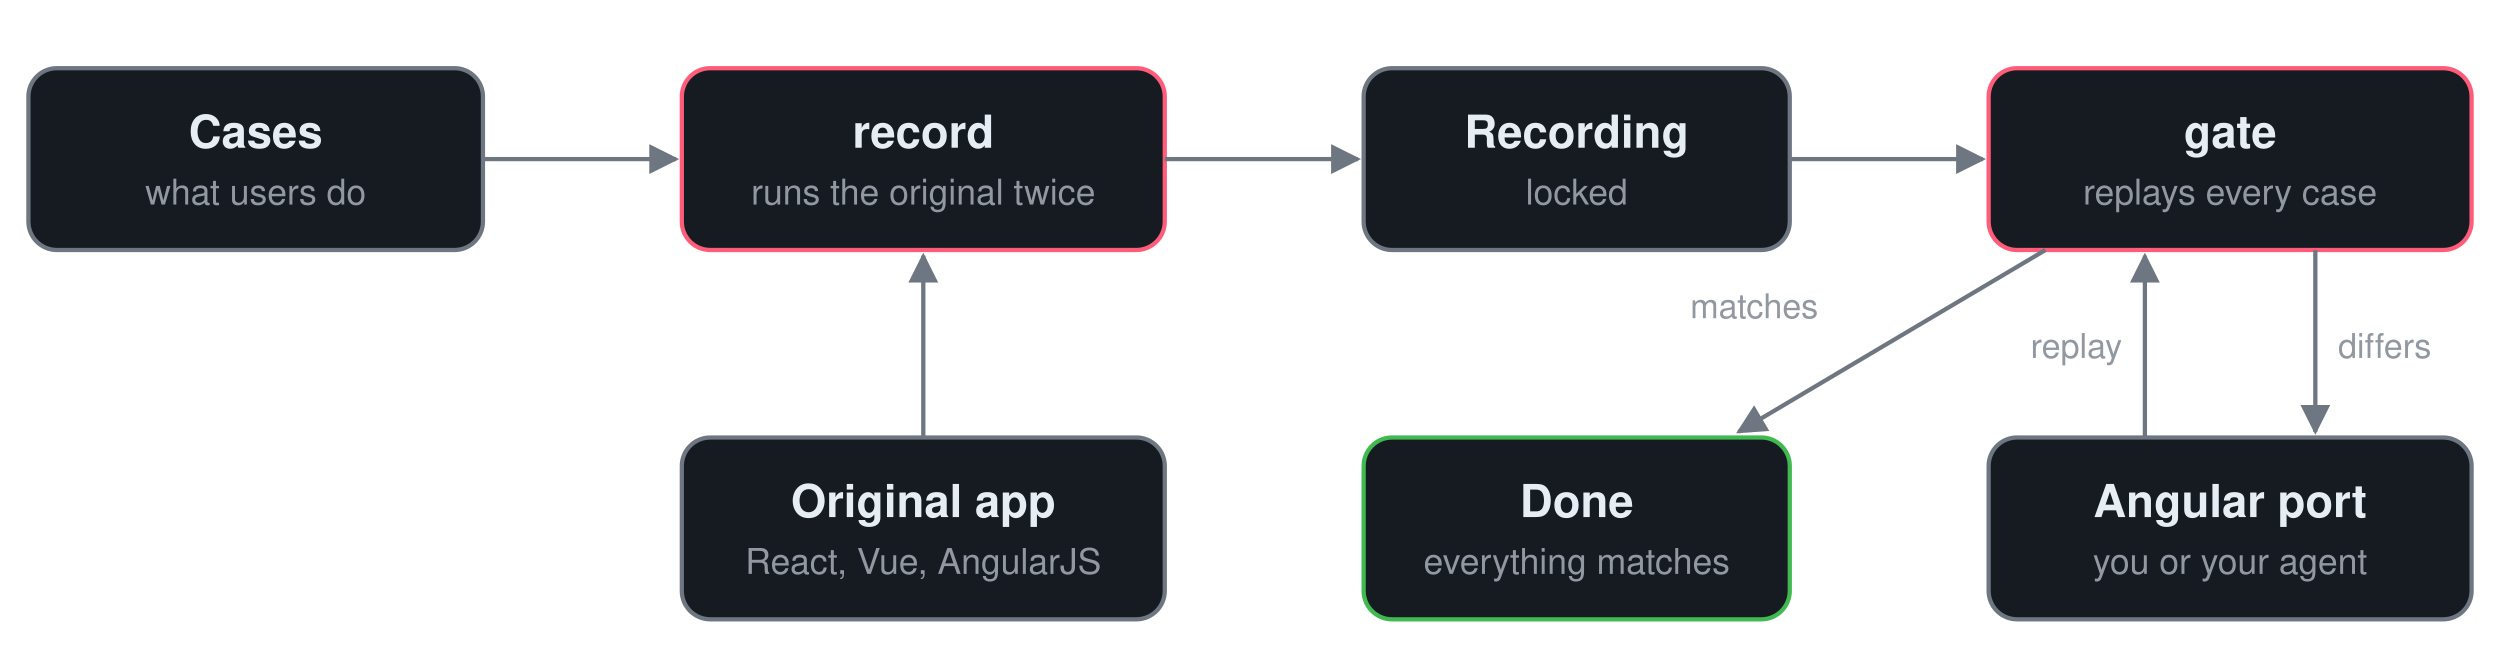
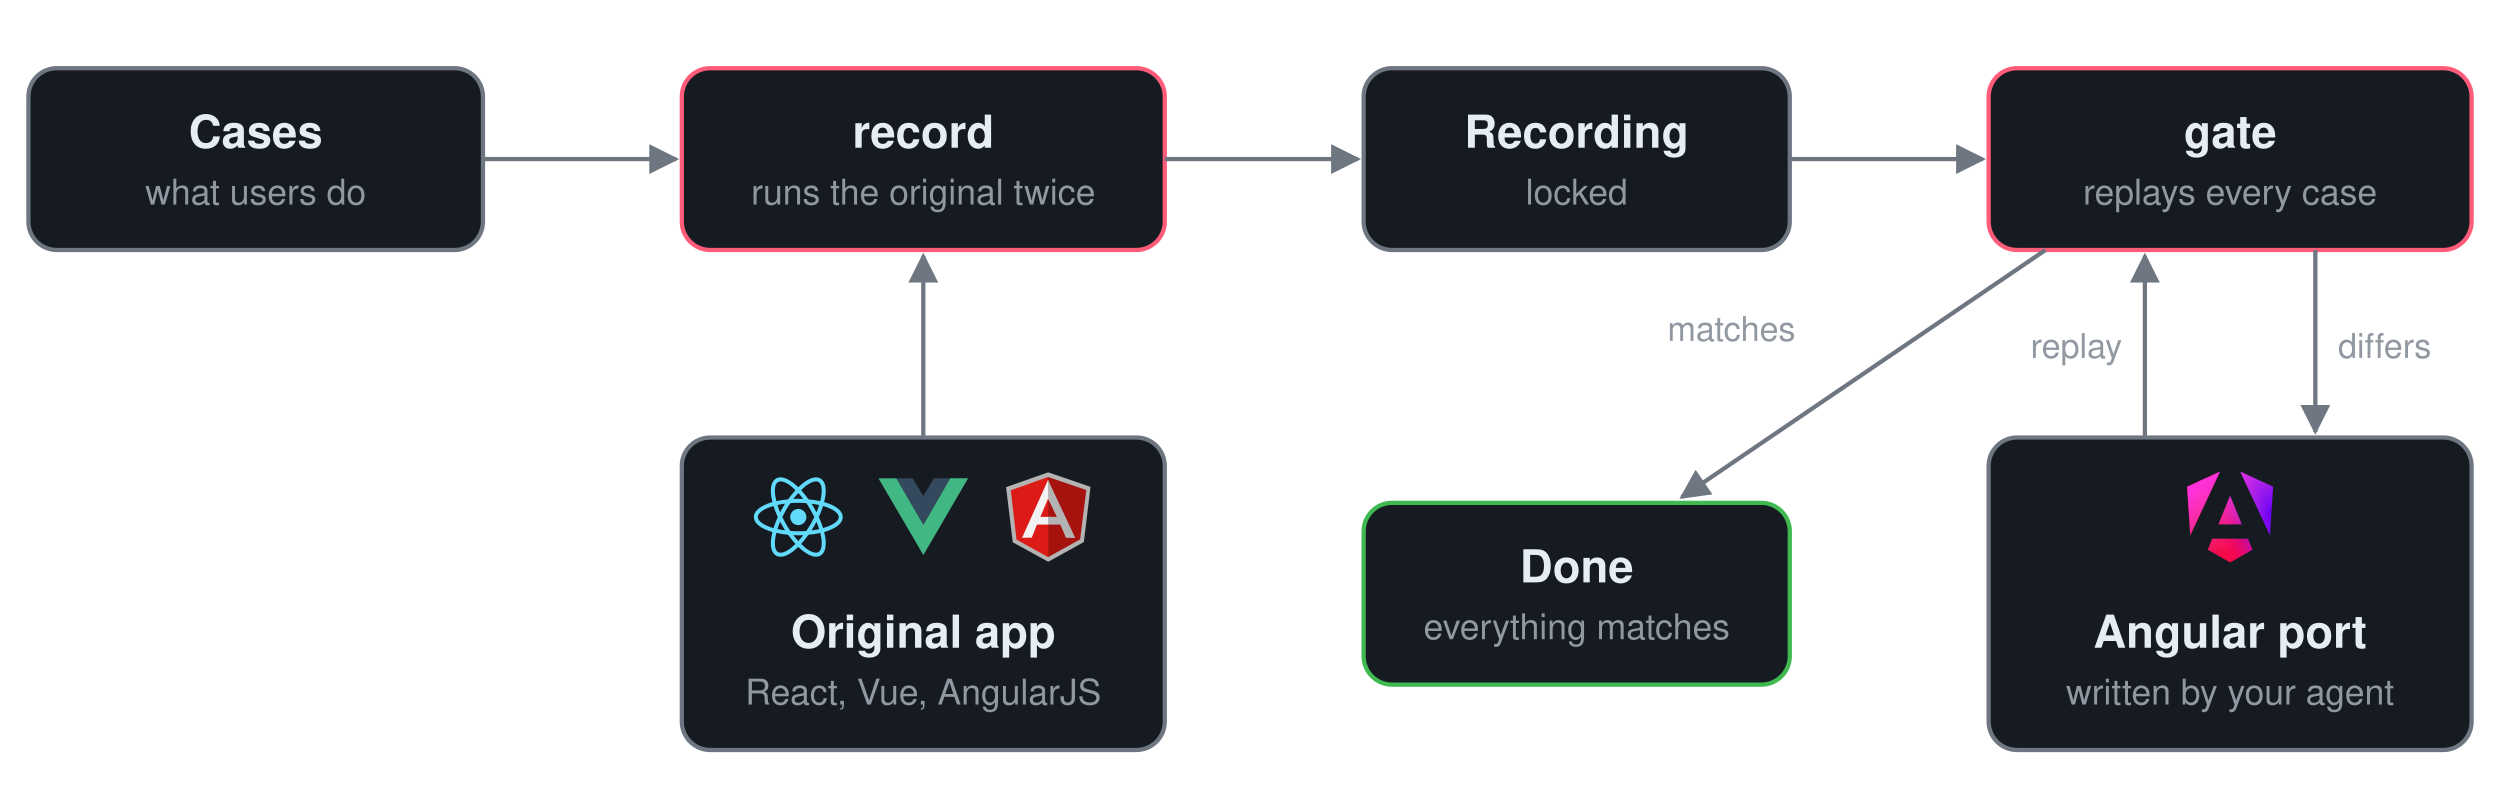
- <svg xmlns="http://www.w3.org/2000/svg" viewBox="0 0 880 232" width="880" height="232" role="img" aria-label="How it works" font-family="-apple-system,BlinkMacSystemFont,Segoe UI,Helvetica,Arial,sans-serif">
+ <svg xmlns="http://www.w3.org/2000/svg" viewBox="0 0 880 280" width="880" height="280" role="img" aria-label="How it works" font-family="-apple-system,BlinkMacSystemFont,Segoe UI,Helvetica,Arial,sans-serif">
  <defs>
-     <marker id="a" viewBox="0 0 10 10" refX="9" refY="5" markerWidth="7" markerHeight="7" orient="auto">
+     <marker id="arrow" viewBox="0 0 10 10" refX="9" refY="5" markerWidth="7" markerHeight="7" orient="auto">
      <path d="M0 0L10 5L0 10z" fill="#6e7681" />
    </marker>
  </defs>
  <rect x="10" y="24" width="160" height="64" rx="10" fill="#161b22" stroke="#6e7681" stroke-width="1.5" />
  <text x="90.0" y="52" text-anchor="middle" font-size="16" font-weight="600" fill="#e6edf3">Cases</text>
  <text x="90.0" y="72" text-anchor="middle" font-size="12.5" fill="#9198a1">what users do</text>
  <rect x="240" y="24" width="170" height="64" rx="10" fill="#161b22" stroke="#ff5c7a" stroke-width="1.5" />
  <text x="325.0" y="52" text-anchor="middle" font-size="16" font-weight="600" fill="#e6edf3">record</text>
  <text x="325.0" y="72" text-anchor="middle" font-size="12.5" fill="#9198a1">runs the original twice</text>
-   <rect x="240" y="154" width="170" height="64" rx="10" fill="#161b22" stroke="#6e7681" stroke-width="1.5" />
-   <text x="325.0" y="182" text-anchor="middle" font-size="16" font-weight="600" fill="#e6edf3">Original app</text>
-   <text x="325.0" y="202" text-anchor="middle" font-size="12.5" fill="#9198a1">React, Vue, AngularJS</text>
+   <rect x="240" y="154" width="170" height="110" rx="10" fill="#161b22" stroke="#6e7681" stroke-width="1.5" />
+   <text x="325.0" y="228" text-anchor="middle" font-size="16" font-weight="600" fill="#e6edf3">Original app</text>
+   <text x="325.0" y="248" text-anchor="middle" font-size="12.5" fill="#9198a1">React, Vue, AngularJS</text>
+   <svg x="265" y="166" width="32" height="32" viewBox="0 0 128 128">
+     <g fill="#61DAFB">
+       <circle cx="64" cy="64" r="11.4" />
+       <path d="M107.3 45.2c-2.2-.8-4.5-1.6-6.9-2.3.6-2.4 1.1-4.8 1.5-7.1 2.1-13.2-.2-22.5-6.6-26.1-1.9-1.1-4-1.6-6.4-1.6-7 0-15.9 5.2-24.9 13.9-9-8.7-17.9-13.9-24.9-13.9-2.4 0-4.5.5-6.4 1.6-6.4 3.7-8.7 13-6.6 26.1.4 2.3.9 4.7 1.5 7.1-2.4.7-4.7 1.4-6.9 2.3C8.2 50 1.4 56.6 1.4 64s6.9 14 19.3 18.8c2.2.8 4.5 1.6 6.9 2.3-.6 2.4-1.1 4.8-1.5 7.1-2.1 13.2.2 22.5 6.6 26.1 1.9 1.1 4 1.6 6.4 1.6 7.1 0 16-5.2 24.9-13.9 9 8.7 17.9 13.9 24.9 13.9 2.4 0 4.5-.5 6.4-1.6 6.4-3.7 8.7-13 6.6-26.1-.4-2.3-.9-4.7-1.5-7.1 2.4-.7 4.7-1.4 6.9-2.3 12.5-4.8 19.3-11.4 19.3-18.8s-6.8-14-19.3-18.8zM92.5 14.7c4.1 2.4 5.5 9.8 3.8 20.3-.3 2.1-.8 4.3-1.4 6.6-5.2-1.2-10.7-2-16.5-2.5-3.4-4.8-6.9-9.1-10.4-13 7.4-7.3 14.9-12.3 21-12.3 1.3 0 2.5.3 3.5.9zM81.3 74c-1.8 3.2-3.9 6.4-6.1 9.6-3.7.3-7.4.4-11.2.4-3.9 0-7.6-.1-11.2-.4-2.2-3.2-4.2-6.4-6-9.6-1.9-3.3-3.7-6.7-5.3-10 1.6-3.3 3.4-6.7 5.3-10 1.8-3.2 3.9-6.4 6.1-9.6 3.7-.3 7.4-.4 11.2-.4 3.9 0 7.6.1 11.2.4 2.2 3.2 4.2 6.4 6 9.6 1.9 3.3 3.7 6.7 5.3 10-1.7 3.3-3.4 6.6-5.3 10zm8.3-3.3c1.5 3.5 2.7 6.9 3.8 10.3-3.4.8-7 1.4-10.8 1.9 1.2-1.9 2.5-3.9 3.6-6 1.2-2.1 2.3-4.2 3.4-6.2zM64 97.8c-2.4-2.6-4.7-5.4-6.9-8.3 2.3.1 4.6.2 6.9.2 2.3 0 4.6-.1 6.9-.2-2.2 2.9-4.5 5.7-6.9 8.3zm-18.6-15c-3.8-.5-7.4-1.1-10.8-1.9 1.1-3.3 2.3-6.8 3.8-10.3 1.1 2 2.2 4.1 3.4 6.1 1.2 2.2 2.4 4.1 3.6 6.1zm-7-25.5c-1.5-3.5-2.7-6.9-3.8-10.3 3.4-.8 7-1.4 10.8-1.9-1.2 1.9-2.5 3.9-3.6 6-1.2 2.1-2.3 4.2-3.4 6.2zM64 30.2c2.4 2.6 4.7 5.4 6.9 8.3-2.3-.1-4.6-.2-6.9-.2-2.3 0-4.6.1-6.9.2 2.2-2.9 4.5-5.7 6.9-8.3zm22.2 21l-3.6-6c3.8.5 7.4 1.1 10.8 1.9-1.1 3.3-2.3 6.8-3.8 10.3-1.1-2.1-2.2-4.2-3.4-6.2zM31.7 35c-1.7-10.5-.3-17.9 3.8-20.3 1-.6 2.2-.9 3.5-.9 6 0 13.5 4.9 21 12.3-3.5 3.8-7 8.2-10.4 13-5.8.5-11.3 1.4-16.5 2.5-.6-2.3-1-4.5-1.4-6.6zM7 64c0-4.7 5.7-9.7 15.7-13.4 2-.8 4.2-1.5 6.4-2.1 1.6 5 3.6 10.3 6 15.6-2.4 5.3-4.5 10.5-6 15.5C15.3 75.6 7 69.6 7 64zm28.5 49.3c-4.1-2.4-5.5-9.8-3.8-20.3.3-2.1.8-4.3 1.4-6.6 5.2 1.2 10.7 2 16.5 2.5 3.4 4.8 6.9 9.1 10.4 13-7.4 7.3-14.9 12.3-21 12.3-1.3 0-2.5-.3-3.5-.9zM96.3 93c1.7 10.5.3 17.9-3.8 20.3-1 .6-2.2.9-3.5.9-6 0-13.5-4.9-21-12.3 3.5-3.8 7-8.2 10.4-13 5.8-.5 11.3-1.4 16.5-2.5.6 2.3 1 4.5 1.4 6.6zm9-15.6c-2 .8-4.2 1.5-6.4 2.1-1.6-5-3.6-10.3-6-15.6 2.4-5.3 4.5-10.5 6-15.5 13.8 4 22.1 10 22.1 15.6 0 4.7-5.8 9.7-15.7 13.4z" />
+     </g>
+   </svg>
+   <svg x="309" y="166" width="32" height="32" viewBox="0 0 128 128">
+     <path d="M0 8.934l49.854.158 14.167 24.47 14.432-24.47L128 8.935l-63.834 110.14zm126.98.637l-24.36.02-38.476 66.053L25.691 9.592.942 9.572l63.211 107.89zm-25.149-.008l-22.745.168-15.053 24.647L49.216 9.73l-22.794-.168 37.731 64.476zm-75.834-.17l23.002.009m-23.002-.01l23.002.01" fill="none" />
+     <path d="M25.997 9.393l23.002.009L64.035 34.36 79.018 9.404 102 9.398 64.15 75.053z" fill="#35495e" />
+     <path d="M.91 9.569l25.067-.172 38.15 65.659L101.98 9.401l25.11.026-62.966 108.06z" fill="#41b883" />
+   </svg>
+   <svg x="353" y="166" width="32" height="32" viewBox="0 0 128 128">
+     <path fill="#B3B3B3" d="M63.81 1.026L4.553 21.88l9.363 77.637 49.957 27.457 50.214-27.828 9.36-77.635z" />
+     <path fill="#A6120D" d="M117.536 25.998L63.672 7.629v112.785l45.141-24.983z" />
+     <path fill="#DD1B16" d="M11.201 26.329l8.026 69.434 44.444 24.651V7.627z" />
+     <path fill="#F2F2F2" d="M78.499 67.67l-14.827 6.934H48.044l-7.347 18.374-13.663.254 36.638-81.508L78.499 67.67zm-1.434-3.491L63.77 37.858 52.864 63.726h10.807l13.394.453z" />
+     <path fill="#B3B3B3" d="M63.671 11.724l.098 26.134 12.375 25.888H63.698l-.027 10.841 17.209.017 8.042 18.63 13.074.242z" />
+   </svg>
  <rect x="480" y="24" width="150" height="64" rx="10" fill="#161b22" stroke="#6e7681" stroke-width="1.5" />
  <text x="555.0" y="52" text-anchor="middle" font-size="16" font-weight="600" fill="#e6edf3">Recording</text>
  <text x="555.0" y="72" text-anchor="middle" font-size="12.5" fill="#9198a1">locked</text>
  <rect x="700" y="24" width="170" height="64" rx="10" fill="#161b22" stroke="#ff5c7a" stroke-width="1.5" />
  <text x="785.0" y="52" text-anchor="middle" font-size="16" font-weight="600" fill="#e6edf3">gate</text>
  <text x="785.0" y="72" text-anchor="middle" font-size="12.5" fill="#9198a1">replays every case</text>
-   <rect x="700" y="154" width="170" height="64" rx="10" fill="#161b22" stroke="#6e7681" stroke-width="1.5" />
-   <text x="785.0" y="182" text-anchor="middle" font-size="16" font-weight="600" fill="#e6edf3">Angular port</text>
-   <text x="785.0" y="202" text-anchor="middle" font-size="12.5" fill="#9198a1">you or your agent</text>
-   <rect x="480" y="154" width="150" height="64" rx="10" fill="#161b22" stroke="#3fb950" stroke-width="1.5" />
-   <text x="555.0" y="182" text-anchor="middle" font-size="16" font-weight="600" fill="#e6edf3">Done</text>
-   <text x="555.0" y="202" text-anchor="middle" font-size="12.5" fill="#9198a1">everything matches</text>
-   <path d="M170 56H238" fill="none" stroke="#6e7681" stroke-width="1.5" marker-end="url(#a)" />
-   <path d="M325 154V90" fill="none" stroke="#6e7681" stroke-width="1.5" marker-end="url(#a)" />
-   <path d="M410 56H478" fill="none" stroke="#6e7681" stroke-width="1.5" marker-end="url(#a)" />
-   <path d="M630 56H698" fill="none" stroke="#6e7681" stroke-width="1.5" marker-end="url(#a)" />
-   <path d="M755 154V90" fill="none" stroke="#6e7681" stroke-width="1.5" marker-end="url(#a)" />
-   <path d="M815 88V152" fill="none" stroke="#6e7681" stroke-width="1.5" marker-end="url(#a)" />
+   <rect x="700" y="154" width="170" height="110" rx="10" fill="#161b22" stroke="#6e7681" stroke-width="1.5" />
+   <text x="785.0" y="228" text-anchor="middle" font-size="16" font-weight="600" fill="#e6edf3">Angular port</text>
+   <text x="785.0" y="248" text-anchor="middle" font-size="12.5" fill="#9198a1">written by your agent</text>
+   <svg x="769" y="166" width="32" height="32" viewBox="0 0 128 128">
+     <linearGradient id="angular-a" x1="14.704" x2="110.985" y1="46.27" y2="92.024" gradientTransform="matrix(1 0 0 -1 0 130)" gradientUnits="userSpaceOnUse">
+       <stop offset="0" stop-color="#e40035" />
+       <stop offset=".24" stop-color="#f60a48" />
+       <stop offset=".352" stop-color="#f20755" />
+       <stop offset=".494" stop-color="#dc087d" />
+       <stop offset=".745" stop-color="#9717e7" />
+       <stop offset="1" stop-color="#6c00f5" />
+     </linearGradient>
+     <path fill="url(#angular-a)" d="m124.5 21.3-4.4 68.6L78.3 0l46.2 21.3zm-29 88.7L64 128l-31.5-18 6.4-15.5h50.3l6.3 15.5zM64 34.1l16.5 40.2h-33L64 34.1zM7.9 89.9 3.5 21.3 49.7 0 7.9 89.9z" />
+     <linearGradient id="angular-b" x1="28.733" x2="91.742" y1="117.071" y2="45.195" gradientTransform="matrix(1 0 0 -1 0 130)" gradientUnits="userSpaceOnUse">
+       <stop offset="0" stop-color="#ff31d9" />
+       <stop offset="1" stop-color="#ff5be1" stop-opacity="0" />
+     </linearGradient>
+     <path fill="url(#angular-b)" d="m124.5 21.3-4.4 68.6L78.3 0l46.2 21.3zm-29 88.7L64 128l-31.5-18 6.4-15.5h50.3l6.3 15.5zM64 34.1l16.5 40.2h-33L64 34.1zM7.9 89.9 3.5 21.3 49.7 0 7.9 89.9z" />
+   </svg>
+   <rect x="480" y="177" width="150" height="64" rx="10" fill="#161b22" stroke="#3fb950" stroke-width="1.5" />
+   <text x="555.0" y="205" text-anchor="middle" font-size="16" font-weight="600" fill="#e6edf3">Done</text>
+   <text x="555.0" y="225" text-anchor="middle" font-size="12.5" fill="#9198a1">everything matches</text>
+   <path d="M170 56H238" fill="none" stroke="#6e7681" stroke-width="1.5" marker-end="url(#arrow)" />
+   <path d="M325 154V90" fill="none" stroke="#6e7681" stroke-width="1.5" marker-end="url(#arrow)" />
+   <path d="M410 56H478" fill="none" stroke="#6e7681" stroke-width="1.5" marker-end="url(#arrow)" />
+   <path d="M630 56H698" fill="none" stroke="#6e7681" stroke-width="1.5" marker-end="url(#arrow)" />
+   <path d="M755 154V90" fill="none" stroke="#6e7681" stroke-width="1.5" marker-end="url(#arrow)" />
+   <path d="M815 88V152" fill="none" stroke="#6e7681" stroke-width="1.5" marker-end="url(#arrow)" />
  <text x="747" y="126" text-anchor="end" font-size="12" fill="#9198a1">replay</text>
  <text x="823" y="126" text-anchor="start" font-size="12" fill="#9198a1">differs</text>
-   <path d="M720 88L612 152" fill="none" stroke="#6e7681" stroke-width="1.5" marker-end="url(#a)" />
-   <text x="640" y="112" text-anchor="end" font-size="12" fill="#9198a1">matches</text>
+   <path d="M720 88L592 175" fill="none" stroke="#6e7681" stroke-width="1.5" marker-end="url(#arrow)" />
+   <text x="632" y="120" text-anchor="end" font-size="12" fill="#9198a1">matches</text>
</svg>
